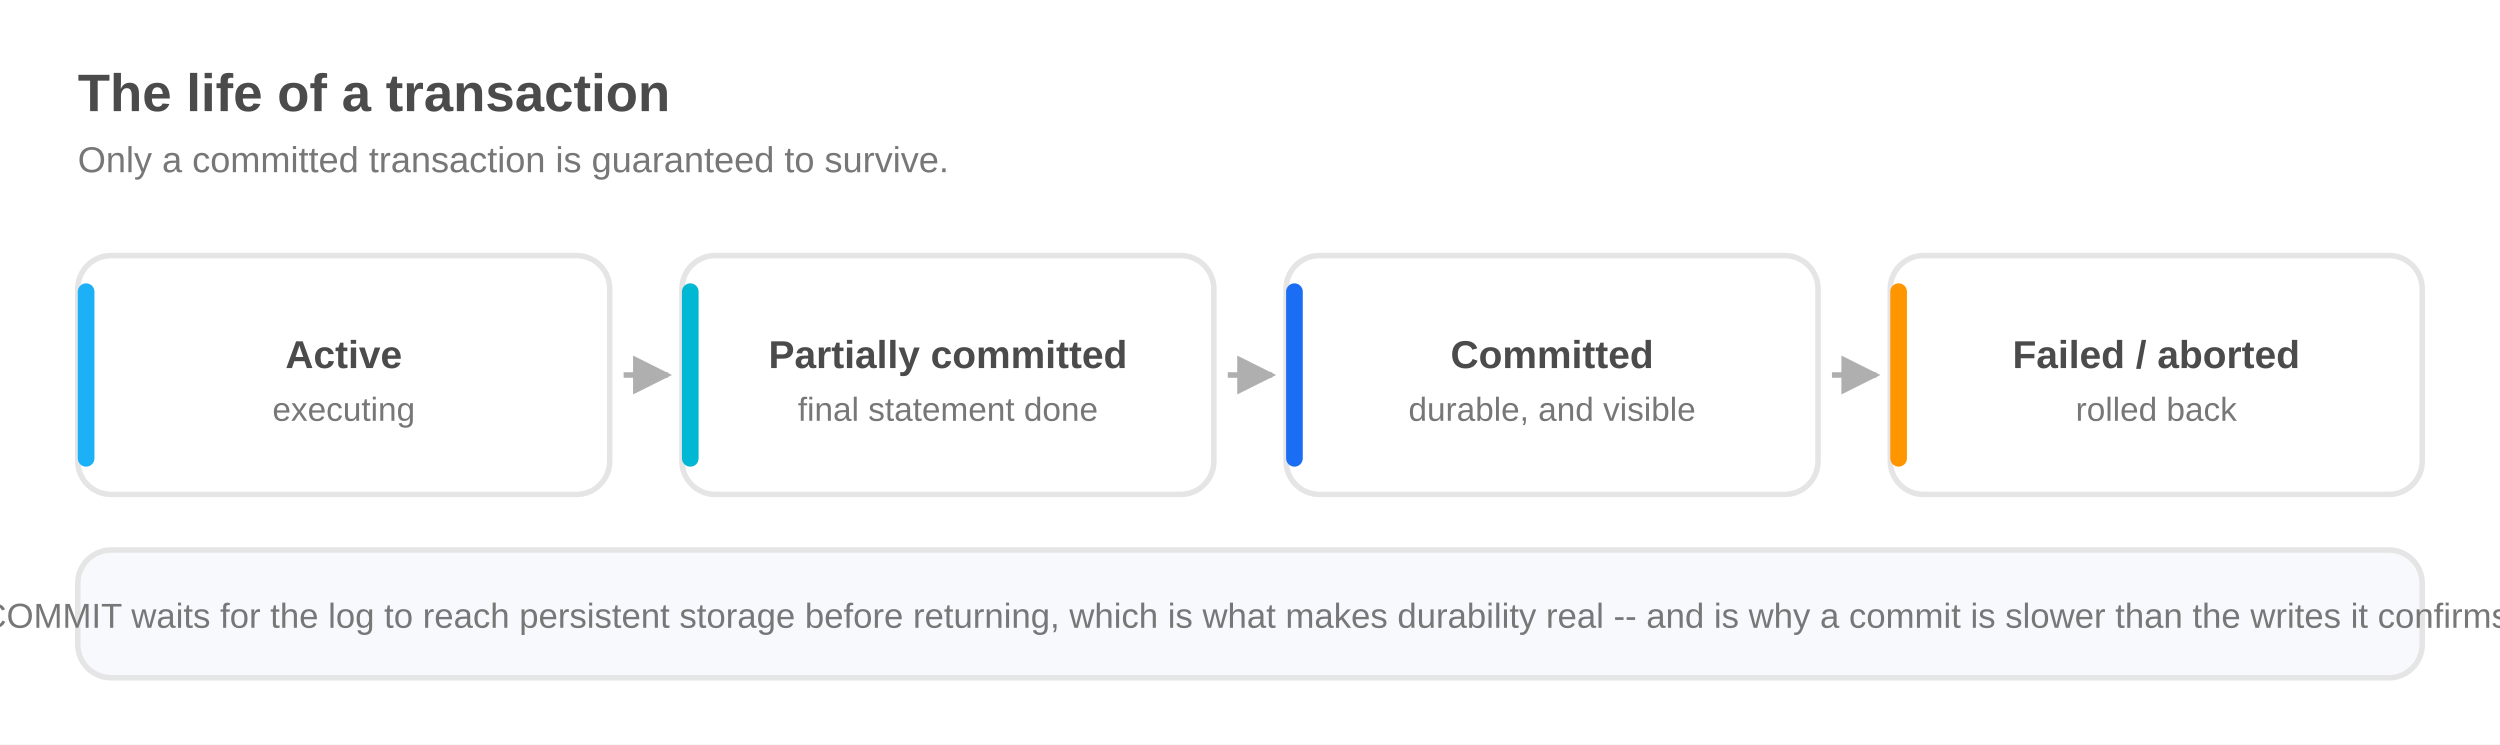
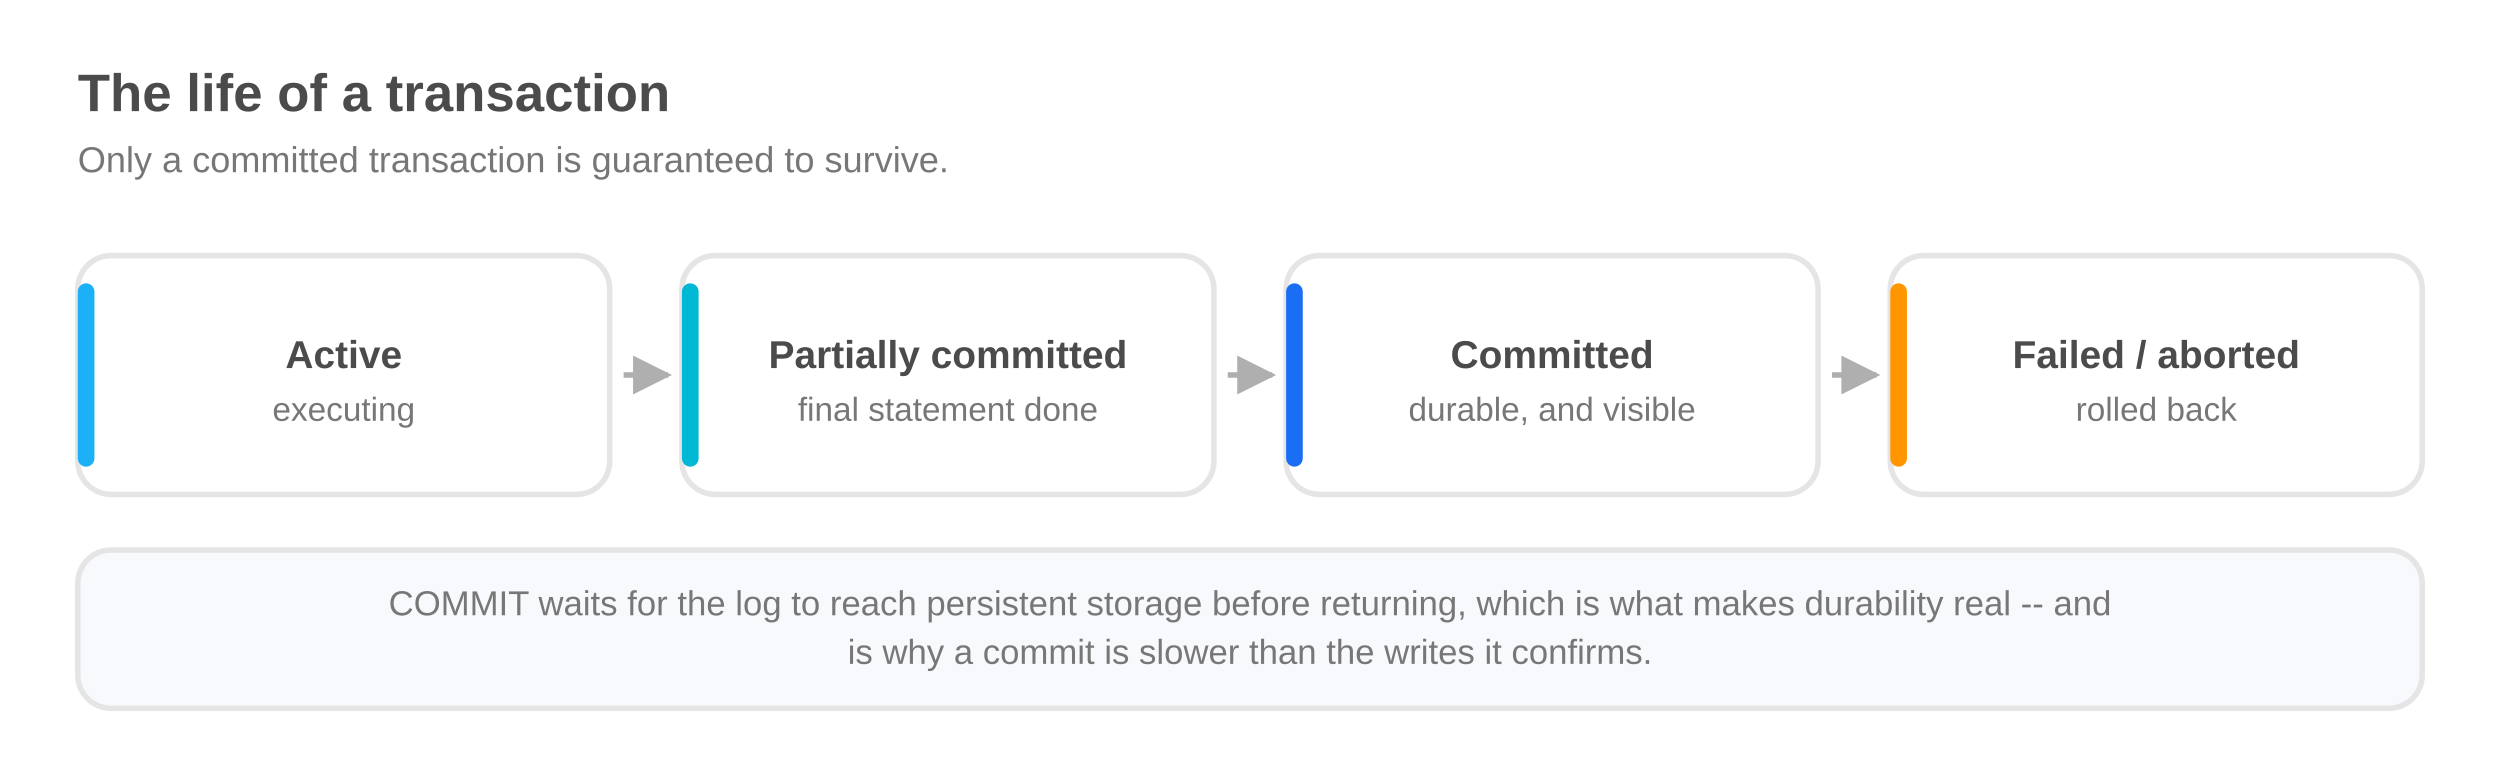
- <svg xmlns="http://www.w3.org/2000/svg" viewBox="0 0 900 268" width="900" height="268" font-family="system-ui, -apple-system, 'Segoe UI', Nunito, 'Helvetica Neue', Arial, sans-serif" role="img" aria-label="The life of a transaction">
+ <svg xmlns="http://www.w3.org/2000/svg" viewBox="0 0 900 279" width="900" height="279" font-family="system-ui, -apple-system, 'Segoe UI', Nunito, 'Helvetica Neue', Arial, sans-serif" role="img" aria-label="The life of a transaction">
  <defs>
    <marker id="tip" viewBox="0 0 10 10" refX="9" refY="5" markerWidth="7" markerHeight="7" orient="auto-start-reverse">
      <path d="M0,0 L10,5 L0,10 z" fill="#afafaf" />
    </marker>
  </defs>
-   <rect width="900" height="268" fill="#ffffff" />
+   <rect width="900" height="279" fill="#ffffff" />
  <text x="28" y="40" font-size="19" font-weight="800" fill="#4b4b4b" text-anchor="start">The life of a transaction</text>
  <text x="28" y="62" font-size="13" font-weight="400" fill="#777777" text-anchor="start">Only a committed transaction is guaranteed to survive.</text>
  <rect x="28.0" y="92" width="191.5" height="86" rx="12" fill="#ffffff" stroke="#e5e5e5" stroke-width="2" />
  <rect x="28.0" y="102" width="6" height="66" rx="3" fill="#1cb0f6" />
  <text x="123.75" y="132.5" font-size="14" font-weight="700" fill="#4b4b4b" text-anchor="middle">Active</text>
  <text x="123.75" y="151.5" font-size="12" font-weight="400" fill="#777777" text-anchor="middle">executing</text>
  <line x1="224.5" y1="135.0" x2="240.5" y2="135.0" stroke="#afafaf" stroke-width="2" marker-end="url(#tip)" />
  <rect x="245.5" y="92" width="191.5" height="86" rx="12" fill="#ffffff" stroke="#e5e5e5" stroke-width="2" />
  <rect x="245.5" y="102" width="6" height="66" rx="3" fill="#00b8d4" />
  <text x="341.25" y="132.5" font-size="14" font-weight="700" fill="#4b4b4b" text-anchor="middle">Partially committed</text>
  <text x="341.25" y="151.5" font-size="12" font-weight="400" fill="#777777" text-anchor="middle">final statement done</text>
  <line x1="442.0" y1="135.0" x2="458.0" y2="135.0" stroke="#afafaf" stroke-width="2" marker-end="url(#tip)" />
  <rect x="463.0" y="92" width="191.5" height="86" rx="12" fill="#ffffff" stroke="#e5e5e5" stroke-width="2" />
  <rect x="463.0" y="102" width="6" height="66" rx="3" fill="#1b6ef3" />
  <text x="558.75" y="132.5" font-size="14" font-weight="700" fill="#4b4b4b" text-anchor="middle">Committed</text>
  <text x="558.75" y="151.5" font-size="12" font-weight="400" fill="#777777" text-anchor="middle">durable, and visible</text>
  <line x1="659.5" y1="135.0" x2="675.5" y2="135.0" stroke="#afafaf" stroke-width="2" marker-end="url(#tip)" />
  <rect x="680.5" y="92" width="191.5" height="86" rx="12" fill="#ffffff" stroke="#e5e5e5" stroke-width="2" />
  <rect x="680.5" y="102" width="6" height="66" rx="3" fill="#ff9600" />
  <text x="776.25" y="132.5" font-size="14" font-weight="700" fill="#4b4b4b" text-anchor="middle">Failed / aborted</text>
  <text x="776.25" y="151.5" font-size="12" font-weight="400" fill="#777777" text-anchor="middle">rolled back</text>
-   <rect x="28" y="198" width="844" height="46" rx="12" fill="#f7f9fc" stroke="#e5e5e5" stroke-width="2" />
-   <text x="450.0" y="226" font-size="12.5" font-weight="400" fill="#777777" text-anchor="middle">COMMIT waits for the log to reach persistent storage before returning, which is what makes durability real -- and is why a commit is slower than the writes it confirms.</text>
+   <rect x="28" y="198" width="844" height="57.0" rx="12" fill="#f7f9fc" stroke="#e5e5e5" stroke-width="2" />
+   <text x="450.0" y="221.5" font-size="12.5" font-weight="400" fill="#777777" text-anchor="middle">COMMIT waits for the log to reach persistent storage before returning, which is what makes durability real -- and</text>
+   <text x="450.0" y="239.0" font-size="12.5" font-weight="400" fill="#777777" text-anchor="middle">is why a commit is slower than the writes it confirms.</text>
</svg>
